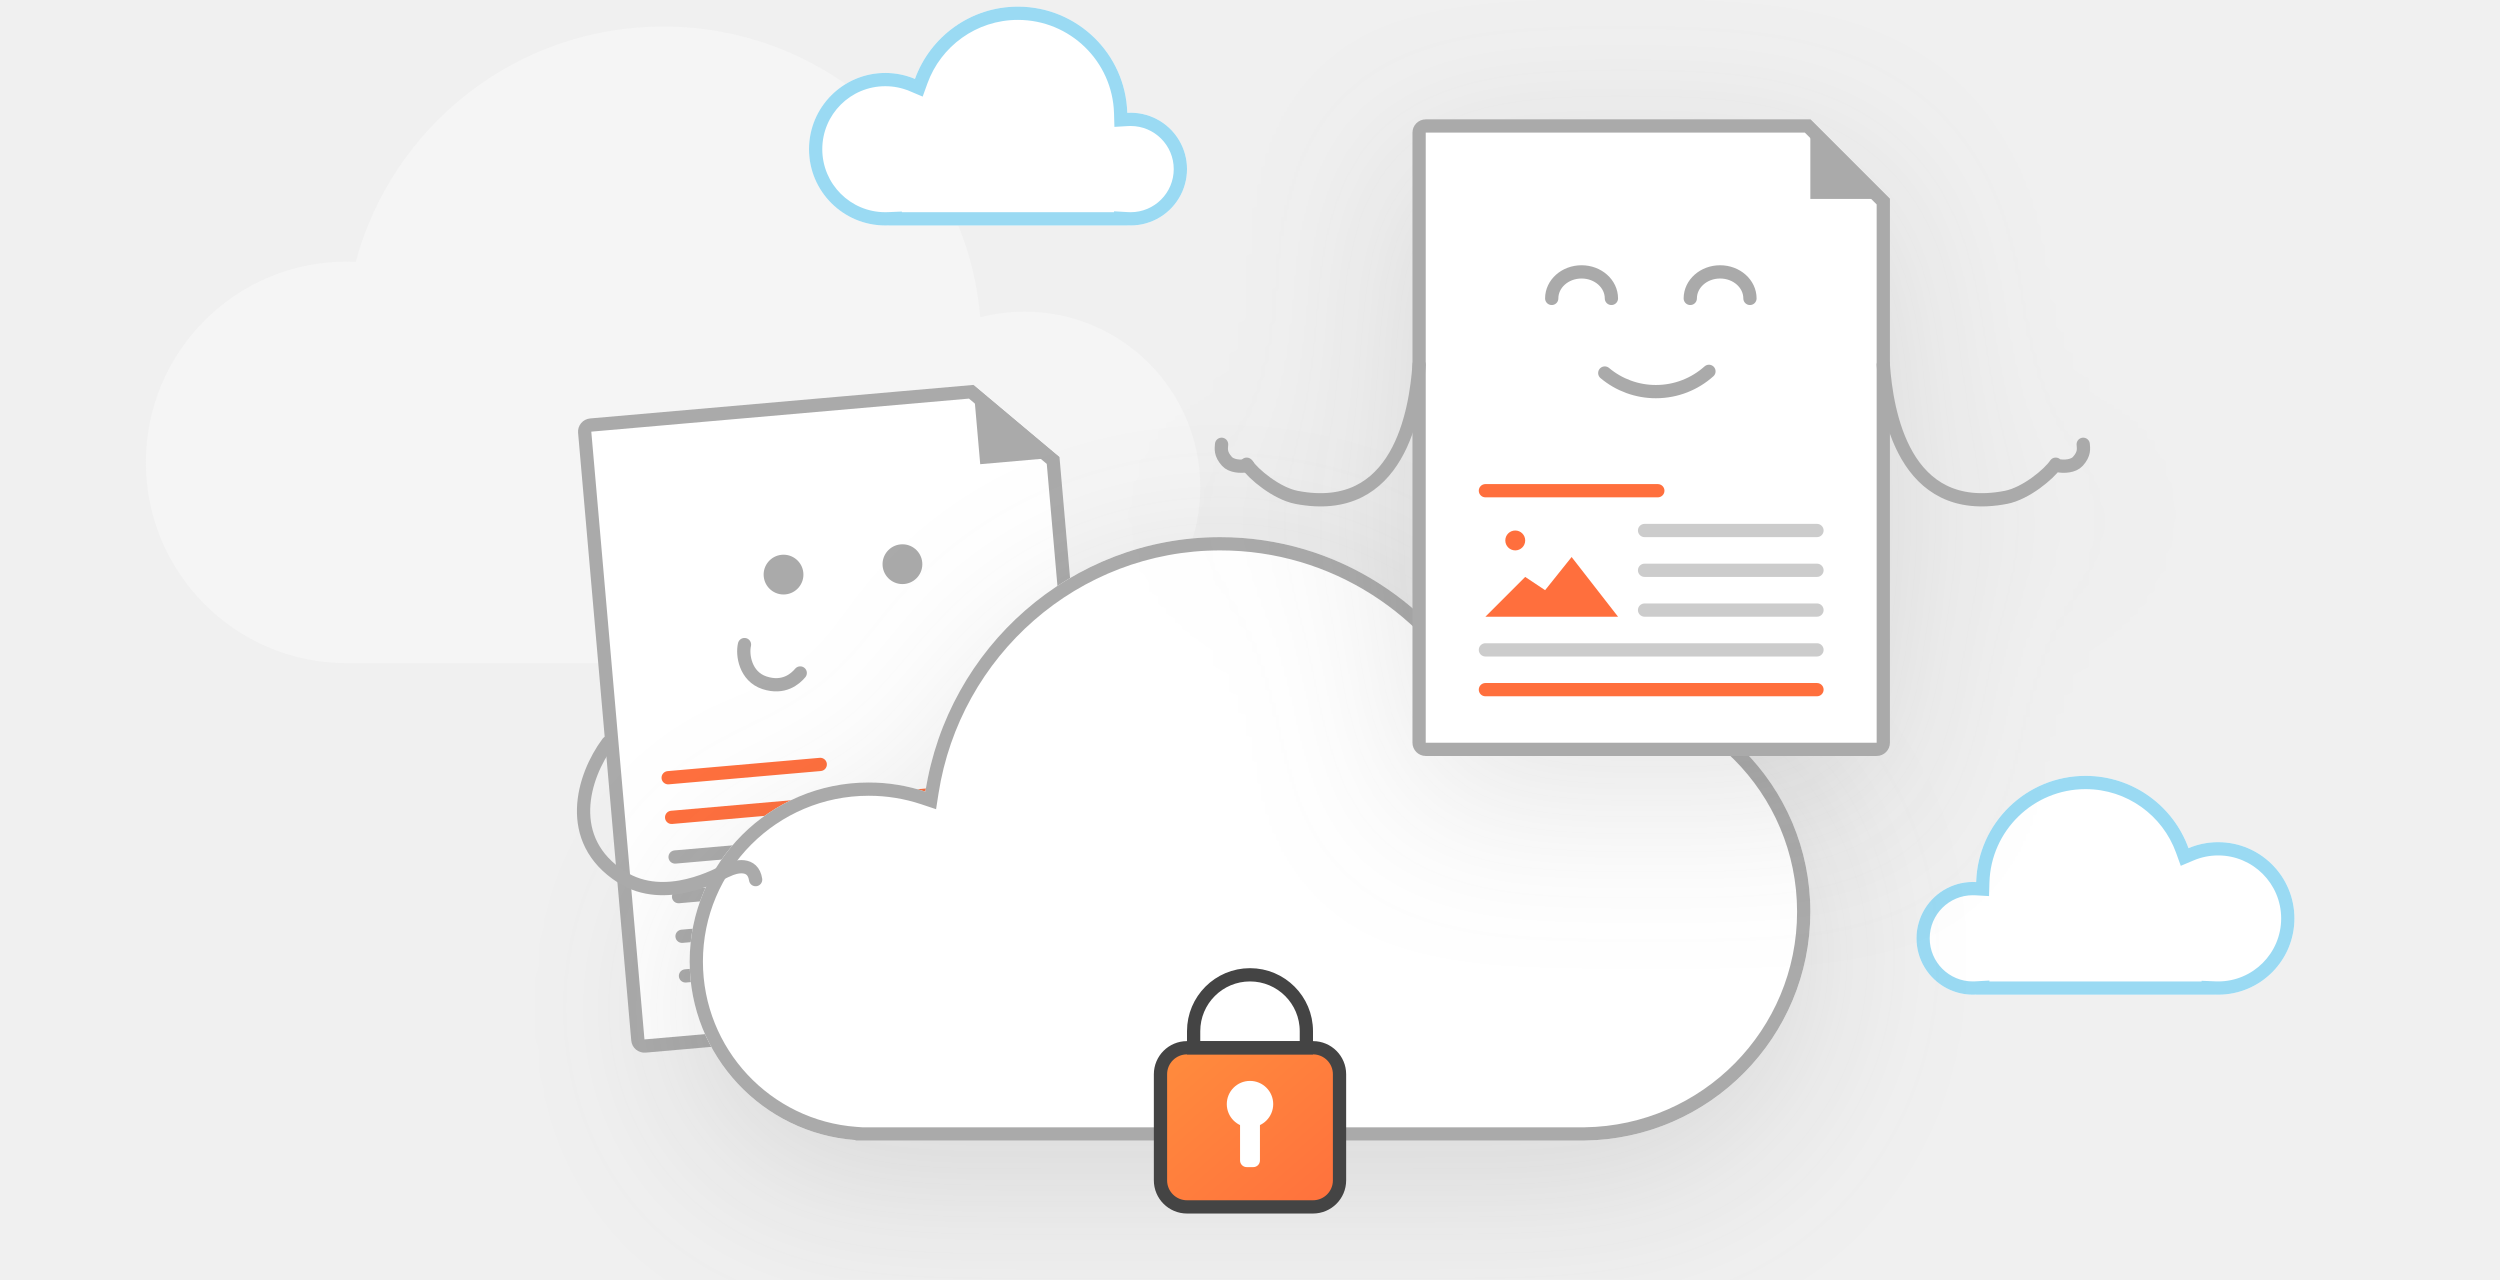
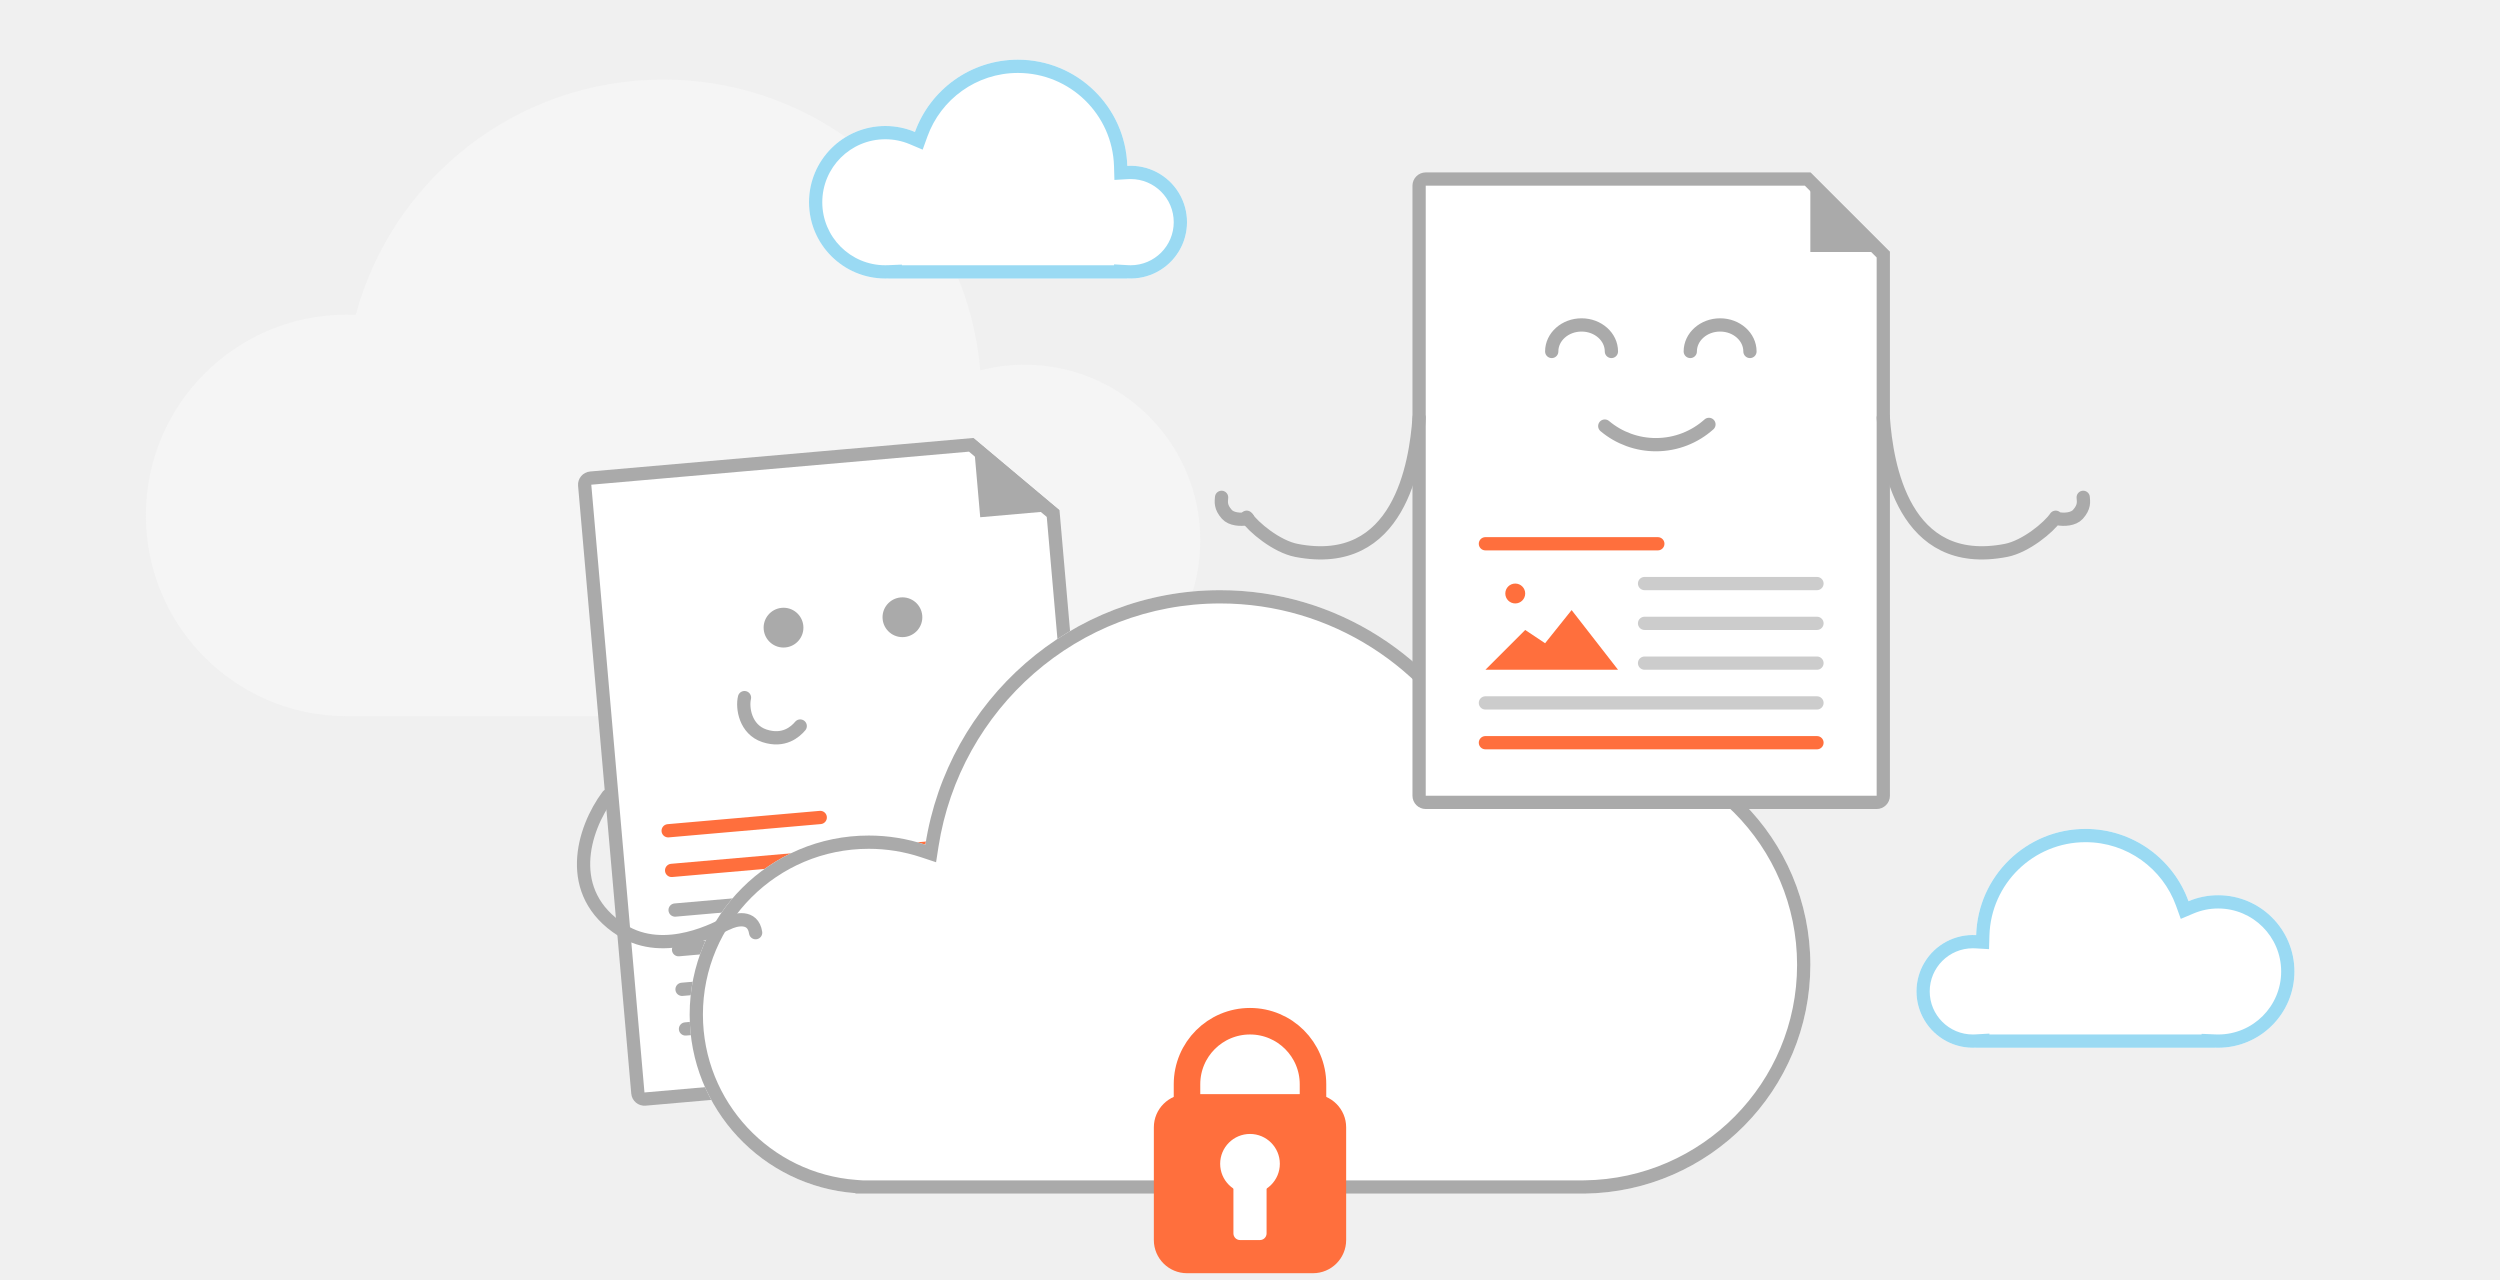
<svg xmlns="http://www.w3.org/2000/svg" width="377" height="193" viewBox="0 0 377 193" fill="none">
-   <g clip-path="url(#a)">
-     <path fill-rule="evenodd" clip-rule="evenodd" d="M154.5 100H52v-.001c-16.594-.147-30-13.644-30-30.273 0-16.72 13.554-30.274 30.274-30.274.46 0 .919.01 1.374.03C59.155 19.044 77.822 4 100 4c25.111 0 45.718 19.282 47.823 43.848A26.546 26.546 0 0 1 154.5 47c14.636 0 26.5 11.864 26.5 26.5 0 14.469-11.595 26.229-26 26.495V100h-.5Z" fill="#F5F5F5" />
-     <mask id="b" fill="#fff">
-       <path fill-rule="evenodd" clip-rule="evenodd" d="M334 149.989c.166.007.332.011.5.011 6.351 0 11.5-5.149 11.5-11.5s-5.149-11.5-11.5-11.5a11.45 11.45 0 0 0-4.474.903C327.734 121.545 321.648 117 314.5 117c-8.95 0-16.236 7.127-16.493 16.015a8.5 8.5 0 1 0-.007 16.971V150h36v-.011Z" />
-     </mask>
-     <path fill-rule="evenodd" clip-rule="evenodd" d="M334 149.989c.166.007.332.011.5.011 6.351 0 11.5-5.149 11.5-11.5s-5.149-11.5-11.5-11.5a11.45 11.45 0 0 0-4.474.903C327.734 121.545 321.648 117 314.5 117c-8.95 0-16.236 7.127-16.493 16.015a8.5 8.5 0 1 0-.007 16.971V150h36v-.011Z" fill="#fff" />
-     <path d="M334 149.989h-2v-2.087l2.085.089-.085 1.998Zm-3.974-22.086.779 1.842-1.944.822-.716-1.986 1.881-.678Zm-32.019 5.112 1.999.058-.059 2.059-2.057-.121.117-1.996ZM298 149.986l-.116-1.997 2.116-.123v2.12h-2Zm0 .014v2h-2v-2h2Zm36 0h2v2h-2v-2Zm.085-2.009c.138.006.276.009.415.009v4c-.196 0-.391-.004-.585-.013l.17-3.996Zm.415.009a9.5 9.5 0 0 0 9.5-9.5h4c0 7.456-6.044 13.5-13.5 13.5v-4Zm9.5-9.5a9.5 9.5 0 0 0-9.5-9.5v-4c7.456 0 13.5 6.044 13.5 13.5h-4Zm-9.5-9.5a9.46 9.46 0 0 0-3.695.745l-1.557-3.685A13.47 13.47 0 0 1 334.5 125v4Zm-6.355-.419c-2.016-5.59-7.367-9.581-13.645-9.581v-4c8.017 0 14.839 5.099 17.408 12.224l-3.763 1.357ZM314.5 119c-7.865 0-14.268 6.263-14.494 14.073l-3.998-.116C296.296 122.99 304.464 115 314.5 115v4Zm-16.61 16.011a7.195 7.195 0 0 0-.39-.011v-4c.209 0 .418.006.624.018l-.234 3.993Zm-.39-.011a6.5 6.5 0 0 0-6.5 6.5h-4c0-5.799 4.701-10.5 10.5-10.5v4Zm-6.5 6.5a6.5 6.5 0 0 0 6.5 6.5v4c-5.799 0-10.5-4.701-10.5-10.5h4Zm6.5 6.5c.129 0 .257-.004.384-.011l.232 3.993c-.204.012-.41.018-.616.018v-4Zm2.5 1.986V150h-4v-.014h4ZM298 148h16.5v4H298v-4Zm16.5 0H334v4h-19.5v-4Zm17.5 2v-.011h4V150h-4Z" fill="#9ADAF3" mask="url(#b)" />
-     <mask id="c" fill="#fff">
-       <path fill-rule="evenodd" clip-rule="evenodd" d="M134 33.99c-.166.006-.332.01-.5.01-6.351 0-11.5-5.149-11.5-11.5S127.149 11 133.5 11c1.587 0 3.099.321 4.474.903C140.266 5.545 146.352 1 153.5 1c8.95 0 16.236 7.127 16.493 16.015a8.5 8.5 0 1 1 .007 16.97V34h-36v-.01Z" />
-     </mask>
-     <path fill-rule="evenodd" clip-rule="evenodd" d="M134 33.99c-.166.006-.332.01-.5.01-6.351 0-11.5-5.149-11.5-11.5S127.149 11 133.5 11c1.587 0 3.099.321 4.474.903C140.266 5.545 146.352 1 153.5 1c8.95 0 16.236 7.127 16.493 16.015a8.5 8.5 0 1 1 .007 16.97V34h-36v-.01Z" fill="#fff" />
-     <path d="M134 33.99h2v-2.088l-2.085.09.085 1.997Zm3.974-22.087-.779 1.842 1.944.822.716-1.986-1.881-.678Zm32.019 5.112-1.999.058.059 2.06 2.057-.122-.117-1.996Zm.007 16.97.116-1.996-2.116-.123v2.12h2Zm0 .015v2h2v-2h-2Zm-36 0h-2v2h2v-2Zm-.085-2.009a9.87 9.87 0 0 1-.415.009v4c.196 0 .391-.004.585-.013l-.17-3.996ZM133.5 32a9.5 9.5 0 0 1-9.5-9.5h-4c0 7.456 6.044 13.5 13.5 13.5v-4Zm-9.5-9.5a9.5 9.5 0 0 1 9.5-9.5V9c-7.456 0-13.5 6.044-13.5 13.5h4Zm9.5-9.5a9.46 9.46 0 0 1 3.695.745l1.557-3.685A13.462 13.462 0 0 0 133.5 9v4Zm6.355-.419C141.871 6.991 147.222 3 153.5 3v-4c-8.017 0-14.839 5.099-17.408 12.224l3.763 1.357ZM153.5 3c7.865 0 14.268 6.263 14.494 14.073l3.998-.116C171.704 6.99 163.536-1 153.5-1v4Zm16.61 16.011c.129-.007.259-.011.39-.011v-4c-.209 0-.418.006-.624.018l.234 3.993Zm.39-.011a6.5 6.5 0 0 1 6.5 6.5h4c0-5.799-4.701-10.5-10.5-10.5v4Zm6.5 6.5a6.5 6.5 0 0 1-6.5 6.5v4c5.799 0 10.5-4.701 10.5-10.5h-4Zm-6.5 6.5a6.6 6.6 0 0 1-.384-.011l-.232 3.993c.204.012.41.018.616.018v-4Zm-2.5 1.986V34h4v-.014h-4ZM170 32h-16.5v4H170v-4Zm-16.5 0H134v4h19.5v-4ZM136 34v-.01h-4V34h4Z" fill="#9ADAF3" mask="url(#c)" />
-     <path d="m158.812 69.454 7.11 81.276a.999.999 0 0 1-.909 1.083l-67.74 5.927a1 1 0 0 1-1.084-.909l-8.018-91.65a1 1 0 0 1 .908-1.084l57.367-5.019 12.366 10.376Z" fill="#fff" stroke="#AAA" stroke-width="2" />
-     <rect x="102.291" y="146.258" width="52" height="2" rx="1" transform="rotate(-5 102.291 146.258)" fill="#AAA" />
-     <rect x="101.768" y="140.281" width="52" height="2" rx="1" transform="rotate(-5 101.768 140.281)" fill="#AAA" />
-     <rect x="101.244" y="134.304" width="52" height="2" rx="1" transform="rotate(-5 101.244 134.304)" fill="#AAA" />
-     <rect x="100.721" y="128.327" width="52" height="2" rx="1" transform="rotate(-5 100.721 128.327)" fill="#AAA" />
-     <rect x="100.199" y="122.35" width="52" height="2" rx="1" transform="rotate(-5 100.199 122.35)" fill="#FF6F3D" />
-     <rect x="99.676" y="116.373" width="25.022" height="2" rx="1" transform="rotate(-5 99.676 116.373)" fill="#FF6F3D" />
-     <path d="m146.771 58.046 13.001 10.908L147.817 70l-1.046-11.954Z" fill="#AAA" />
-     <circle cx="118.156" cy="86.649" r="3" transform="rotate(-5 118.156 86.649)" fill="#AAA" />
-     <circle cx="136.088" cy="85.08" r="3" transform="rotate(-5 136.088 85.08)" fill="#AAA" />
-     <path d="M112.269 97.203c-.368 1.537.119 4.807 3.013 5.759 2.894.951 4.634-.573 5.392-1.476" stroke="#AAA" stroke-width="2" stroke-linecap="round" />
-     <g filter="url(#d)">
-       <mask id="e" fill="#fff">
-         <path fill-rule="evenodd" clip-rule="evenodd" d="M131 172h108v-.004c18.823-.267 34-15.609 34-34.496 0-19.054-15.446-34.5-34.5-34.5a34.381 34.381 0 0 0-14.274 3.082C216.826 91.206 201.592 81 184 81c-22.458 0-41.073 16.634-44.452 38.381A26.975 26.975 0 0 0 131 118c-14.912 0-27 12.088-27 27 0 14.239 11.022 25.904 25 26.927V172h2Z" />
-       </mask>
-       <path fill-rule="evenodd" clip-rule="evenodd" d="M131 172h108v-.004c18.823-.267 34-15.609 34-34.496 0-19.054-15.446-34.5-34.5-34.5a34.381 34.381 0 0 0-14.274 3.082C216.826 91.206 201.592 81 184 81c-22.458 0-41.073 16.634-44.452 38.381A26.975 26.975 0 0 0 131 118c-14.912 0-27 12.088-27 27 0 14.239 11.022 25.904 25 26.927V172h2Z" fill="#fff" />
-       <path d="M239 172h2v2h-2v-2Zm0-.004h-2v-1.971l1.972-.028.028 1.999Zm-14.774-65.914.828 1.821-1.758.8-.861-1.73 1.791-.891Zm-84.678 13.299 1.976.307-.364 2.339-2.245-.749.633-1.897ZM129 171.927l.146-1.995 1.854.136v1.859h-2Zm0 .073v2h-2v-2h2Zm2-2h53v4h-53v-4Zm53 0h54.5v4H184v-4Zm54.5 0h.5v4h-.5v-4Zm-1.5 2v-.004h4V172h-4Zm1.972-2.003C256.703 169.745 271 155.292 271 137.5h4c0 19.982-16.056 36.213-35.972 36.496l-.056-3.999ZM271 137.5c0-17.949-14.551-32.5-32.5-32.5v-4c20.158 0 36.5 16.342 36.5 36.5h-4ZM238.5 105a32.37 32.37 0 0 0-13.446 2.903l-1.657-3.641A36.37 36.37 0 0 1 238.5 101v4Zm-16.065 1.973C215.356 92.743 200.795 83 184 83v-4c18.388 0 34.295 10.67 42.016 26.191l-3.581 1.782ZM184 83c-21.44 0-39.243 15.884-42.476 36.688l-3.953-.614C141.097 96.384 160.525 79 184 79v4Zm-45.085 38.278A24.99 24.99 0 0 0 131 120v-4c3.205 0 6.293.521 9.18 1.484l-1.265 3.794ZM131 120c-13.807 0-25 11.193-25 25h-4c0-16.016 12.984-29 29-29v4Zm-25 25c0 13.183 10.206 23.985 23.146 24.932l-.292 3.99C113.839 172.822 102 160.295 102 145h4Zm25 26.927V172h-4v-.073h4ZM129 170h2v4h-2v-4Z" fill="#AAA" mask="url(#e)" />
-     </g>
-     <path d="M91.668 112c-3.771 5.061-6.682 14.689 2.06 20.256 6.648 4.234 14.74-.507 15.94-1.013m0 .018c1.259-.644 3.879-1.267 4.281 1.386" stroke="#AAA" stroke-width="2" stroke-linecap="round" />
-     <g filter="url(#f)">
-       <path d="M284 30.414V112a1 1 0 0 1-1 1h-68a1 1 0 0 1-1-1V20a1 1 0 0 1 1-1h57.586L284 30.414Z" fill="#fff" stroke="#AAA" stroke-width="2" />
-       <path d="m273 18 12 12h-12V18Z" fill="#AAA" />
-       <path d="M214 55c-.5 7-3 23-18.5 20-2.979-.577-6.5-3.5-7.5-5" stroke="#AAA" stroke-width="2" stroke-linecap="round" />
-       <path d="M184.214 67c-.045.665-.217 1.43.804 2.57.649.724 2.056.867 3.147.623M284 55c.5 7 3 23 18.5 20 2.979-.577 6.5-3.5 7.5-5m4.15-3c.045.665.216 1.43-.805 2.57-.649.724-2.056.867-3.147.623M243 45c0-2.21-2.015-4-4.5-4s-4.5 1.79-4.5 4m29.893 0c0-2.21-2.015-4-4.5-4-2.486 0-4.5 1.79-4.5 4M242 56.252a11.951 11.951 0 0 0 7.709 2.804c3.073 0 5.877-1.156 8-3.056" stroke="#AAA" stroke-width="2" stroke-linecap="round" />
-       <rect x="247" y="79" width="28" height="2" rx="1" fill="#CCC" />
-       <rect x="223" y="73" width="28" height="2" rx="1" fill="#FF6F3D" />
-       <rect x="247" y="85" width="28" height="2" rx="1" fill="#CCC" />
-       <rect x="247" y="91" width="28" height="2" rx="1" fill="#CCC" />
-       <rect x="223" y="97" width="52" height="2" rx="1" fill="#CCC" />
-       <rect x="223" y="103" width="52" height="2" rx="1" fill="#FF6F3D" />
-       <path d="m230 87-6 6h20l-7-9-4 5-3-2Z" fill="#FF6F3D" />
-       <circle cx="228.5" cy="81.5" r="1.5" fill="#FF6F3D" />
-     </g>
-     <rect x="175" y="158" width="27" height="24" rx="4" fill="url(#g)" stroke="#444" stroke-width="2" />
-     <circle cx="188.5" cy="166.5" r="3.5" fill="#fff" />
-     <path d="M187 168h3v7a1 1 0 0 1-1 1h-1a1 1 0 0 1-1-1v-7Z" fill="#fff" />
-     <path d="M197 155.5v2.5h-17v-2.5a8.5 8.5 0 0 1 17 0Z" stroke="#444" stroke-width="2" />
+   <path fill-rule="evenodd" clip-rule="evenodd" d="M154.5 108H52v-.001c-16.594-.147-30-13.644-30-30.273 0-16.72 13.554-30.274 30.274-30.274.46 0 .919.01 1.374.03C59.155 27.044 77.822 12 100 12c25.111 0 45.718 19.282 47.823 43.848A26.546 26.546 0 0 1 154.5 55c14.636 0 26.5 11.865 26.5 26.5 0 14.469-11.595 26.229-26 26.495V108h-.5Z" fill="#F5F5F5" />
+   <mask id="a" fill="#fff">
+     <path fill-rule="evenodd" clip-rule="evenodd" d="M334 157.989c.166.007.332.011.5.011 6.351 0 11.5-5.149 11.5-11.5s-5.149-11.5-11.5-11.5a11.45 11.45 0 0 0-4.474.903C327.734 129.545 321.648 125 314.5 125c-8.95 0-16.236 7.127-16.493 16.015a8.5 8.5 0 1 0-.007 16.971V158h36v-.011Z" />
+   </mask>
+   <path fill-rule="evenodd" clip-rule="evenodd" d="M334 157.989c.166.007.332.011.5.011 6.351 0 11.5-5.149 11.5-11.5s-5.149-11.5-11.5-11.5a11.45 11.45 0 0 0-4.474.903C327.734 129.545 321.648 125 314.5 125c-8.95 0-16.236 7.127-16.493 16.015a8.5 8.5 0 1 0-.007 16.971V158h36v-.011Z" fill="#fff" />
+   <path d="M334 157.989h-2v-2.087l2.085.089-.085 1.998Zm-3.974-22.086.779 1.842-1.944.822-.716-1.986 1.881-.678Zm-32.019 5.112 1.999.058-.059 2.059-2.057-.121.117-1.996ZM298 157.986l-.116-1.997 2.116-.123v2.12h-2Zm0 .014v2h-2v-2h2Zm36 0h2v2h-2v-2Zm.085-2.009c.138.006.276.009.415.009v4c-.196 0-.391-.004-.585-.013l.17-3.996Zm.415.009a9.5 9.5 0 0 0 9.5-9.5h4c0 7.456-6.044 13.5-13.5 13.5v-4Zm9.5-9.5a9.5 9.5 0 0 0-9.5-9.5v-4c7.456 0 13.5 6.044 13.5 13.5h-4Zm-9.5-9.5a9.46 9.46 0 0 0-3.695.745l-1.557-3.685A13.47 13.47 0 0 1 334.5 133v4Zm-6.355-.419c-2.016-5.59-7.367-9.581-13.645-9.581v-4c8.017 0 14.839 5.099 17.408 12.224l-3.763 1.357ZM314.5 127c-7.865 0-14.268 6.263-14.494 14.073l-3.998-.116C296.296 130.99 304.464 123 314.5 123v4Zm-16.61 16.011a7.195 7.195 0 0 0-.39-.011v-4c.209 0 .418.006.624.018l-.234 3.993Zm-.39-.011a6.5 6.5 0 0 0-6.5 6.5h-4c0-5.799 4.701-10.5 10.5-10.5v4Zm-6.5 6.5a6.5 6.5 0 0 0 6.5 6.5v4c-5.799 0-10.5-4.701-10.5-10.5h4Zm6.5 6.5c.129 0 .257-.004.384-.011l.232 3.993c-.204.012-.41.018-.616.018v-4Zm2.5 1.986V158h-4v-.014h4ZM298 156h16.5v4H298v-4Zm16.5 0H334v4h-19.5v-4Zm17.5 2v-.011h4V158h-4Z" fill="#9ADAF3" mask="url(#a)" />
+   <mask id="b" fill="#fff">
+     <path fill-rule="evenodd" clip-rule="evenodd" d="M134 41.99c-.166.006-.332.01-.5.01-6.351 0-11.5-5.149-11.5-11.5S127.149 19 133.5 19c1.587 0 3.099.321 4.474.903C140.266 13.545 146.352 9 153.5 9c8.95 0 16.236 7.127 16.493 16.015a8.5 8.5 0 1 1 .007 16.97V42h-36v-.01Z" />
+   </mask>
+   <path fill-rule="evenodd" clip-rule="evenodd" d="M134 41.99c-.166.006-.332.01-.5.01-6.351 0-11.5-5.149-11.5-11.5S127.149 19 133.5 19c1.587 0 3.099.321 4.474.903C140.266 13.545 146.352 9 153.5 9c8.95 0 16.236 7.127 16.493 16.015a8.5 8.5 0 1 1 .007 16.97V42h-36v-.01Z" fill="#fff" />
+   <path d="M134 41.99h2v-2.088l-2.085.09.085 1.997Zm3.974-22.087-.779 1.842 1.944.822.716-1.986-1.881-.678Zm32.019 5.112-1.999.058.059 2.06 2.057-.122-.117-1.996Zm.007 16.97.116-1.996-2.116-.123v2.12h2Zm0 .015v2h2v-2h-2Zm-36 0h-2v2h2v-2Zm-.085-2.009a9.87 9.87 0 0 1-.415.009v4c.196 0 .391-.004.585-.013l-.17-3.996ZM133.5 40a9.5 9.5 0 0 1-9.5-9.5h-4c0 7.456 6.044 13.5 13.5 13.5v-4Zm-9.5-9.5a9.5 9.5 0 0 1 9.5-9.5v-4c-7.456 0-13.5 6.044-13.5 13.5h4Zm9.5-9.5a9.46 9.46 0 0 1 3.695.745l1.557-3.685A13.462 13.462 0 0 0 133.5 17v4Zm6.355-.419C141.871 14.991 147.222 11 153.5 11V7c-8.017 0-14.839 5.099-17.408 12.224l3.763 1.357ZM153.5 11c7.865 0 14.268 6.263 14.494 14.073l3.998-.116C171.704 14.99 163.536 7 153.5 7v4Zm16.61 16.011c.129-.007.259-.011.39-.011v-4c-.209 0-.418.006-.624.018l.234 3.993Zm.39-.011a6.5 6.5 0 0 1 6.5 6.5h4c0-5.799-4.701-10.5-10.5-10.5v4Zm6.5 6.5a6.5 6.5 0 0 1-6.5 6.5v4c5.799 0 10.5-4.701 10.5-10.5h-4Zm-6.5 6.5a6.6 6.6 0 0 1-.384-.011l-.232 3.993c.204.012.41.018.616.018v-4Zm-2.5 1.986V42h4v-.014h-4ZM170 40h-16.5v4H170v-4Zm-16.5 0H134v4h19.5v-4ZM136 42v-.01h-4V42h4Z" fill="#9ADAF3" mask="url(#b)" />
+   <path d="M88.17 73.18a1 1 0 0 1 .91-1.083l57.366-5.019 12.366 10.376 7.11 81.275a.999.999 0 0 1-.909 1.084l-67.74 5.926a.999.999 0 0 1-1.084-.909L88.17 73.18Z" fill="#fff" stroke="#AAA" stroke-width="2" />
+   <rect x="102.29" y="154.258" width="52" height="2" rx="1" transform="rotate(-5 102.29 154.258)" fill="#AAA" />
+   <rect x="101.768" y="148.281" width="52" height="2" rx="1" transform="rotate(-5 101.768 148.281)" fill="#AAA" />
+   <rect x="101.244" y="142.304" width="52" height="2" rx="1" transform="rotate(-5 101.244 142.304)" fill="#AAA" />
+   <rect x="100.722" y="136.327" width="52" height="2" rx="1" transform="rotate(-5 100.722 136.327)" fill="#AAA" />
+   <rect x="100.198" y="130.35" width="52" height="2" rx="1" transform="rotate(-5 100.198 130.35)" fill="#FF6F3D" />
+   <rect x="99.676" y="124.372" width="25.022" height="2" rx="1" transform="rotate(-5 99.676 124.372)" fill="#FF6F3D" />
+   <path d="m146.771 66.046 13.001 10.908L147.817 78l-1.046-11.954Z" fill="#AAA" />
+   <circle cx="118.155" cy="94.649" r="3" transform="rotate(-5 118.155 94.649)" fill="#AAA" />
+   <circle cx="136.087" cy="93.08" r="3" transform="rotate(-5 136.087 93.08)" fill="#AAA" />
+   <path d="M112.268 105.202c-.368 1.538.119 4.808 3.013 5.759 2.894.952 4.634-.572 5.392-1.475" stroke="#AAA" stroke-width="2" stroke-linecap="round" />
+   <mask id="c" fill="#fff">
+     <path fill-rule="evenodd" clip-rule="evenodd" d="M131 180h108v-.004c18.823-.267 34-15.609 34-34.496 0-19.054-15.446-34.5-34.5-34.5a34.381 34.381 0 0 0-14.274 3.082C216.826 99.206 201.592 89 184 89c-22.458 0-41.073 16.634-44.452 38.381A26.975 26.975 0 0 0 131 126c-14.912 0-27 12.088-27 27 0 14.239 11.022 25.904 25 26.927V180h2Z" />
+   </mask>
+   <path fill-rule="evenodd" clip-rule="evenodd" d="M131 180h108v-.004c18.823-.267 34-15.609 34-34.496 0-19.054-15.446-34.5-34.5-34.5a34.381 34.381 0 0 0-14.274 3.082C216.826 99.206 201.592 89 184 89c-22.458 0-41.073 16.634-44.452 38.381A26.975 26.975 0 0 0 131 126c-14.912 0-27 12.088-27 27 0 14.239 11.022 25.904 25 26.927V180h2Z" fill="#fff" />
+   <path d="M239 180h2v2h-2v-2Zm0-.004h-2v-1.971l1.972-.028.028 1.999Zm-14.774-65.914.828 1.821-1.758.8-.861-1.73 1.791-.891Zm-84.678 13.299 1.976.307-.364 2.339-2.245-.749.633-1.897ZM129 179.927l.146-1.995 1.854.136v1.859h-2Zm0 .073v2h-2v-2h2Zm2-2h53v4h-53v-4Zm53 0h54.5v4H184v-4Zm54.5 0h.5v4h-.5v-4Zm-1.5 2v-.004h4V180h-4Zm1.972-2.003C256.703 177.745 271 163.292 271 145.5h4c0 19.982-16.056 36.213-35.972 36.496l-.056-3.999ZM271 145.5c0-17.949-14.551-32.5-32.5-32.5v-4c20.158 0 36.5 16.342 36.5 36.5h-4ZM238.5 113a32.37 32.37 0 0 0-13.446 2.903l-1.657-3.641A36.37 36.37 0 0 1 238.5 109v4Zm-16.065 1.973C215.356 100.743 200.795 91 184 91v-4c18.388 0 34.295 10.67 42.016 26.191l-3.581 1.782ZM184 91c-21.44 0-39.243 15.884-42.476 36.688l-3.953-.614C141.097 104.384 160.525 87 184 87v4Zm-45.085 38.278A24.99 24.99 0 0 0 131 128v-4c3.205 0 6.293.521 9.18 1.484l-1.265 3.794ZM131 128c-13.807 0-25 11.193-25 25h-4c0-16.016 12.984-29 29-29v4Zm-25 25c0 13.183 10.206 23.985 23.146 24.932l-.292 3.99C113.839 180.822 102 168.295 102 153h4Zm25 26.927V180h-4v-.073h4ZM129 178h2v4h-2v-4Z" fill="#AAA" mask="url(#c)" />
+   <path d="M91.668 120c-3.771 5.061-6.682 14.689 2.06 20.256 6.648 4.234 14.74-.507 15.94-1.013m0 .018c1.259-.644 3.879-1.267 4.281 1.386" stroke="#AAA" stroke-width="2" stroke-linecap="round" />
+   <g filter="url(#f)">
+     <path d="M214 28a1 1 0 0 1 1-1h57.586L284 38.414V120a1 1 0 0 1-1 1h-68a1 1 0 0 1-1-1V28Z" fill="#fff" stroke="#AAA" stroke-width="2" />
+     <path d="m273 26 12 12h-12V26Z" fill="#AAA" />
+     <path d="M214 63c-.5 7-3 23-18.5 20-2.979-.577-6.5-3.5-7.5-5" stroke="#AAA" stroke-width="2" stroke-linecap="round" />
+     <path d="M184.214 75c-.045.665-.217 1.431.804 2.57.649.724 2.056.867 3.147.623M284 63c.5 7 3 23 18.5 20 2.979-.577 6.5-3.5 7.5-5m4.149-3c.045.665.216 1.431-.805 2.57-.649.724-2.056.867-3.147.623M243 53c0-2.21-2.015-4-4.5-4s-4.5 1.79-4.5 4m29.893 0c0-2.21-2.015-4-4.5-4-2.486 0-4.5 1.79-4.5 4M242 64.252a11.951 11.951 0 0 0 7.709 2.804c3.073 0 5.877-1.156 8-3.056" stroke="#AAA" stroke-width="2" stroke-linecap="round" />
+     <rect x="247" y="87" width="28" height="2" rx="1" fill="#CCC" />
+     <rect x="223" y="81" width="28" height="2" rx="1" fill="#FF6F3D" />
+     <rect x="247" y="93" width="28" height="2" rx="1" fill="#CCC" />
+     <rect x="247" y="99" width="28" height="2" rx="1" fill="#CCC" />
+     <rect x="223" y="105" width="52" height="2" rx="1" fill="#CCC" />
+     <rect x="223" y="111" width="52" height="2" rx="1" fill="#FF6F3D" />
+     <path d="m230 95-6 6h20l-7-9-4 5-3-2Z" fill="#FF6F3D" />
+     <circle cx="228.5" cy="89.5" r="1.5" fill="#FF6F3D" />
  </g>
-   <defs>
-     <filter id="d" x="79" y="63" width="219" height="141" filterUnits="userSpaceOnUse" color-interpolation-filters="sRGB">
-       <feFlood flood-opacity="0" result="BackgroundImageFix" />
-       <feColorMatrix in="SourceAlpha" values="0 0 0 0 0 0 0 0 0 0 0 0 0 0 0 0 0 0 127 0" result="hardAlpha" />
-       <feOffset dy="7" />
-       <feGaussianBlur stdDeviation="12.5" />
-       <feColorMatrix values="0 0 0 0 0.333 0 0 0 0 0.333 0 0 0 0 0.333 0 0 0 0.15 0" />
-       <feBlend in2="BackgroundImageFix" result="effect1_dropShadow_1769_9072" />
-       <feBlend in="SourceGraphic" in2="effect1_dropShadow_1769_9072" result="shape" />
-     </filter>
-     <filter id="f" x="158.176" y="0" width="182.012" height="146" filterUnits="userSpaceOnUse" color-interpolation-filters="sRGB">
-       <feFlood flood-opacity="0" result="BackgroundImageFix" />
-       <feColorMatrix in="SourceAlpha" values="0 0 0 0 0 0 0 0 0 0 0 0 0 0 0 0 0 0 127 0" result="hardAlpha" />
-       <feOffset dy="7" />
-       <feGaussianBlur stdDeviation="12.5" />
-       <feColorMatrix values="0 0 0 0 0.333 0 0 0 0 0.333 0 0 0 0 0.333 0 0 0 0.15 0" />
-       <feBlend in2="BackgroundImageFix" result="effect1_dropShadow_1769_9072" />
-       <feBlend in="SourceGraphic" in2="effect1_dropShadow_1769_9072" result="shape" />
-     </filter>
-     <linearGradient id="g" x1="174" y1="155.984" x2="199.739" y2="185.814" gradientUnits="userSpaceOnUse">
-       <stop stop-color="#FF8E3D" />
-       <stop offset="1" stop-color="#FF6F3D" />
-     </linearGradient>
-     <clipPath id="a">
-       <path fill="#fff" d="M0 0h377v193H0z" />
-     </clipPath>
-   </defs>
+   <path d="M179 163.5a9.5 9.5 0 0 1 9.5-9.5 9.5 9.5 0 0 1 9.5 9.5v4.5h-19v-4.5Z" stroke="#FF6F3D" stroke-width="4" />
+   <rect x="174" y="165" width="29" height="27" rx="5" fill="#FF6F3D" />
+   <circle cx="188.5" cy="175.5" r="4.5" fill="#fff" />
+   <path d="M186 178h5v8a1 1 0 0 1-1 1h-3a1 1 0 0 1-1-1v-8Z" fill="#fff" />
</svg>
